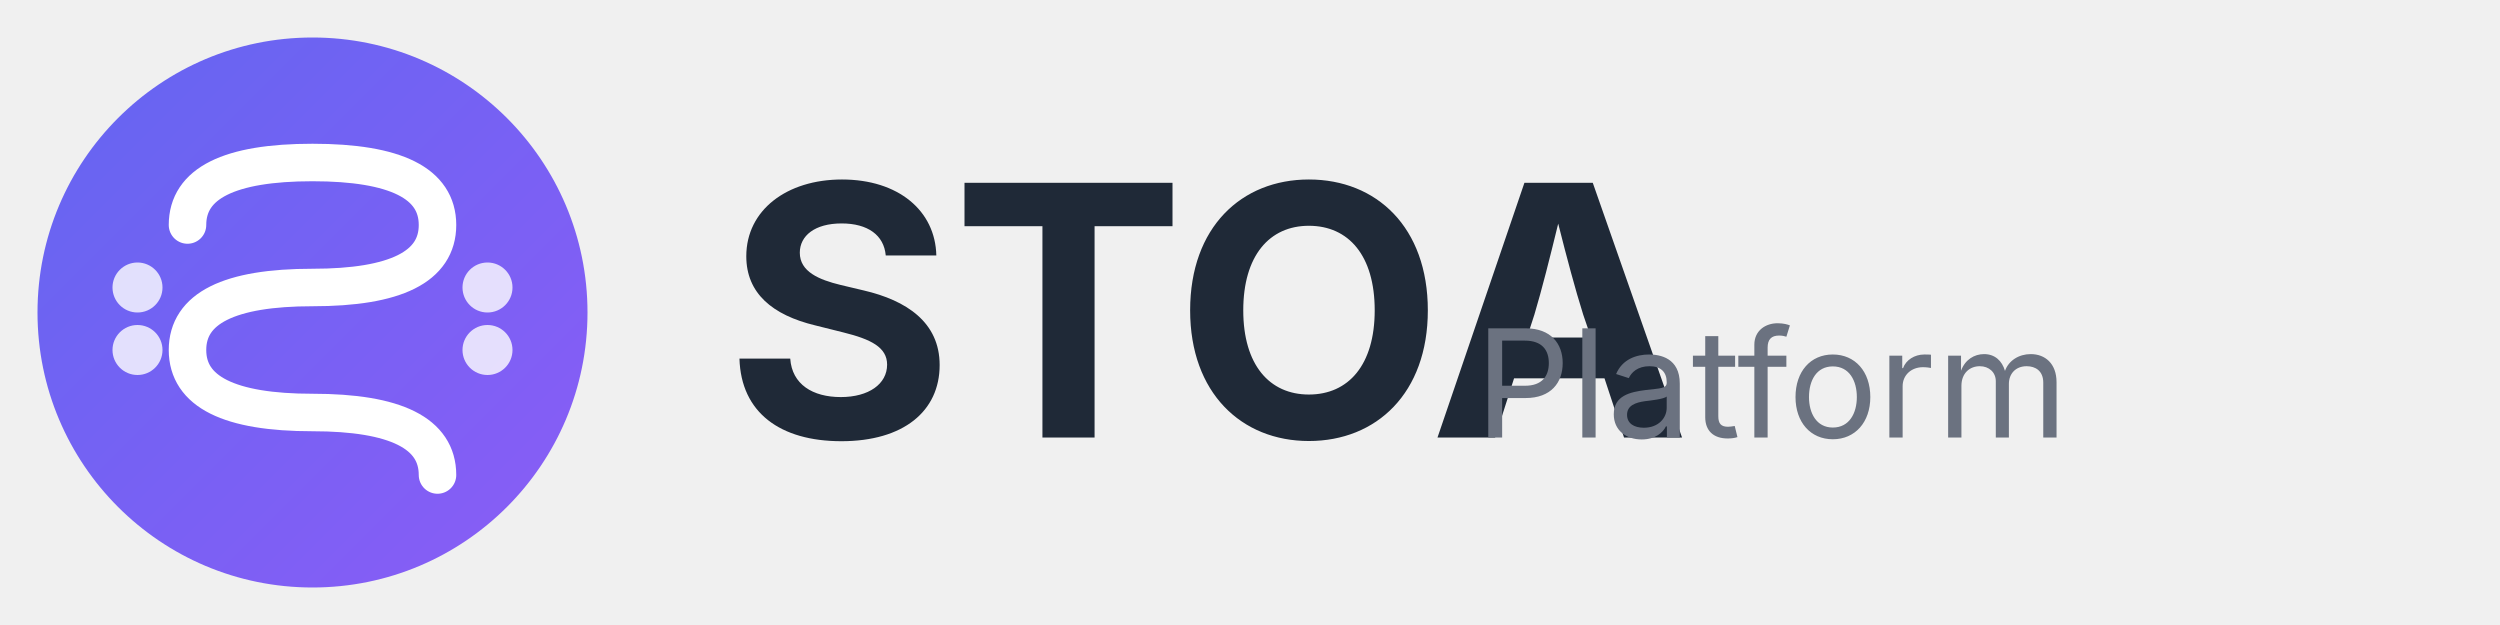
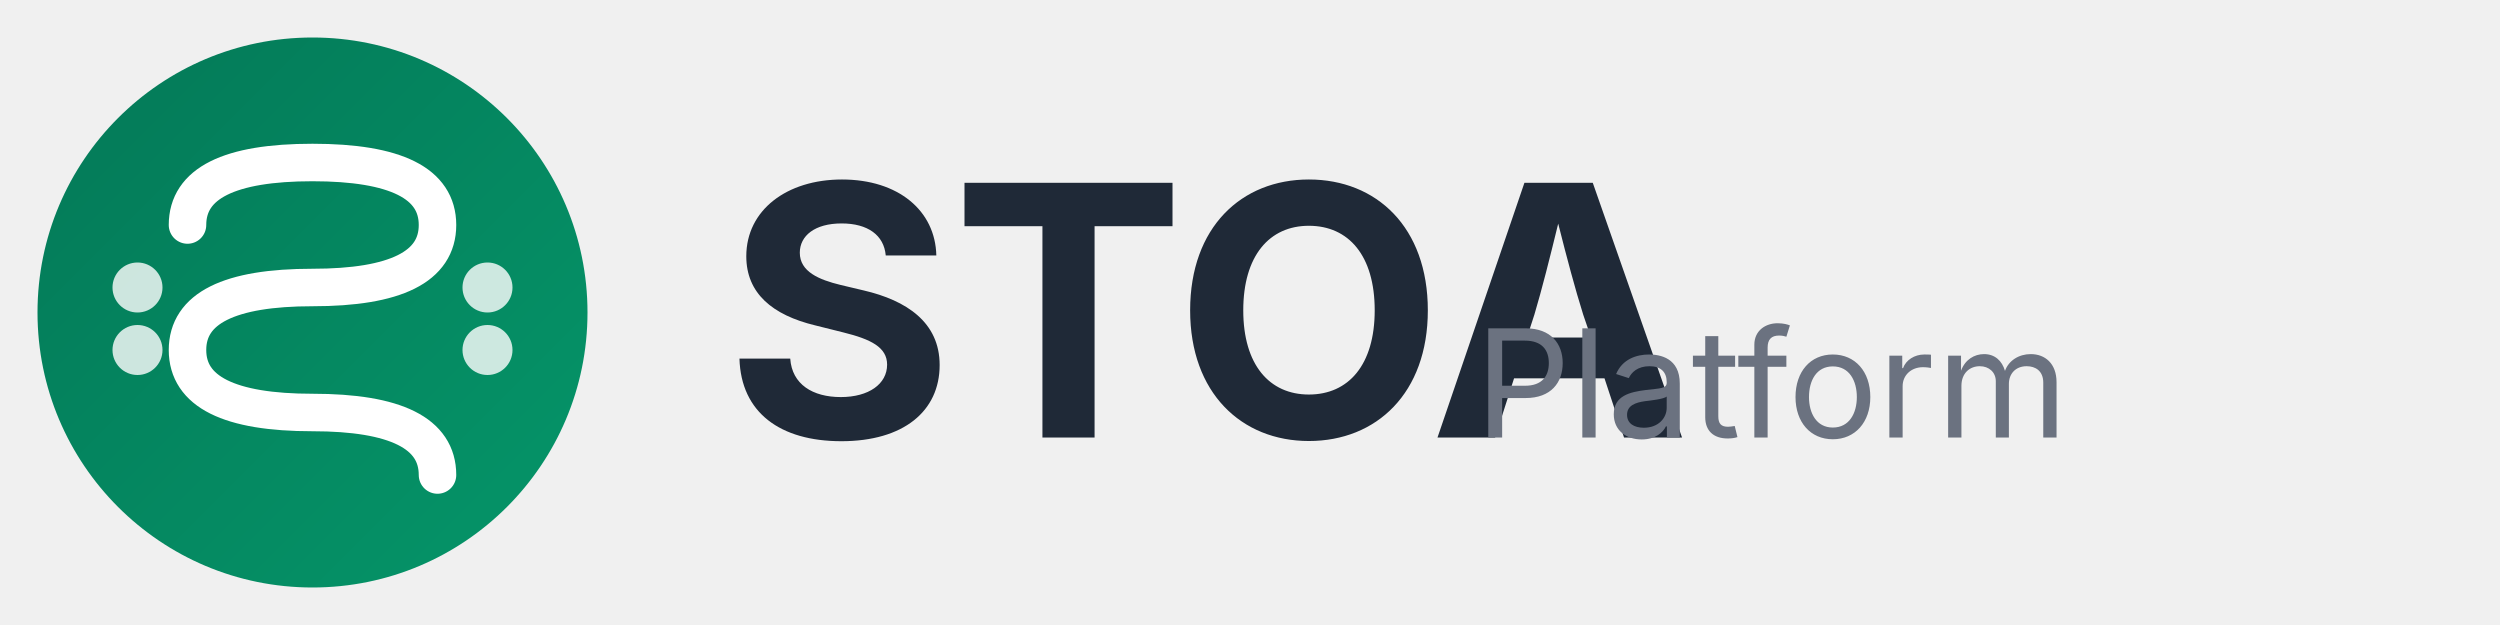
<svg xmlns="http://www.w3.org/2000/svg" viewBox="0 0 200 50">
  <defs>
    <linearGradient id="stoaLogoGradient" x1="0%" y1="0%" x2="100%" y2="100%">
-       <stop offset="0%" style="stop-color:#6366f1" />
-       <stop offset="100%" style="stop-color:#8b5cf6" />
+       <stop offset="0%" style="stop-color:#047857" />
+       <stop offset="100%" style="stop-color:#059669" />
    </linearGradient>
  </defs>
  <circle cx="25" cy="25" r="22" fill="url(#stoaLogoGradient)" />
  <path d="M15 18 Q15 13, 25 13 Q35 13, 35 18 Q35 23, 25 23 Q15 23, 15 28 Q15 33, 25 33 Q35 33, 35 38" stroke="white" stroke-width="3" stroke-linecap="round" fill="none" />
  <circle cx="11" cy="23" r="2" fill="white" opacity="0.8" />
  <circle cx="39" cy="23" r="2" fill="white" opacity="0.8" />
  <circle cx="11" cy="28" r="2" fill="white" opacity="0.8" />
  <circle cx="39" cy="28" r="2" fill="white" opacity="0.8" />
  <text x="58" y="35" font-family="system-ui, -apple-system, sans-serif" font-size="28" font-weight="700" fill="#1f2937">
    STOA
  </text>
  <text x="118" y="35" font-family="system-ui, -apple-system, sans-serif" font-size="12" font-weight="400" fill="#6b7280">
    Platform
  </text>
</svg>
